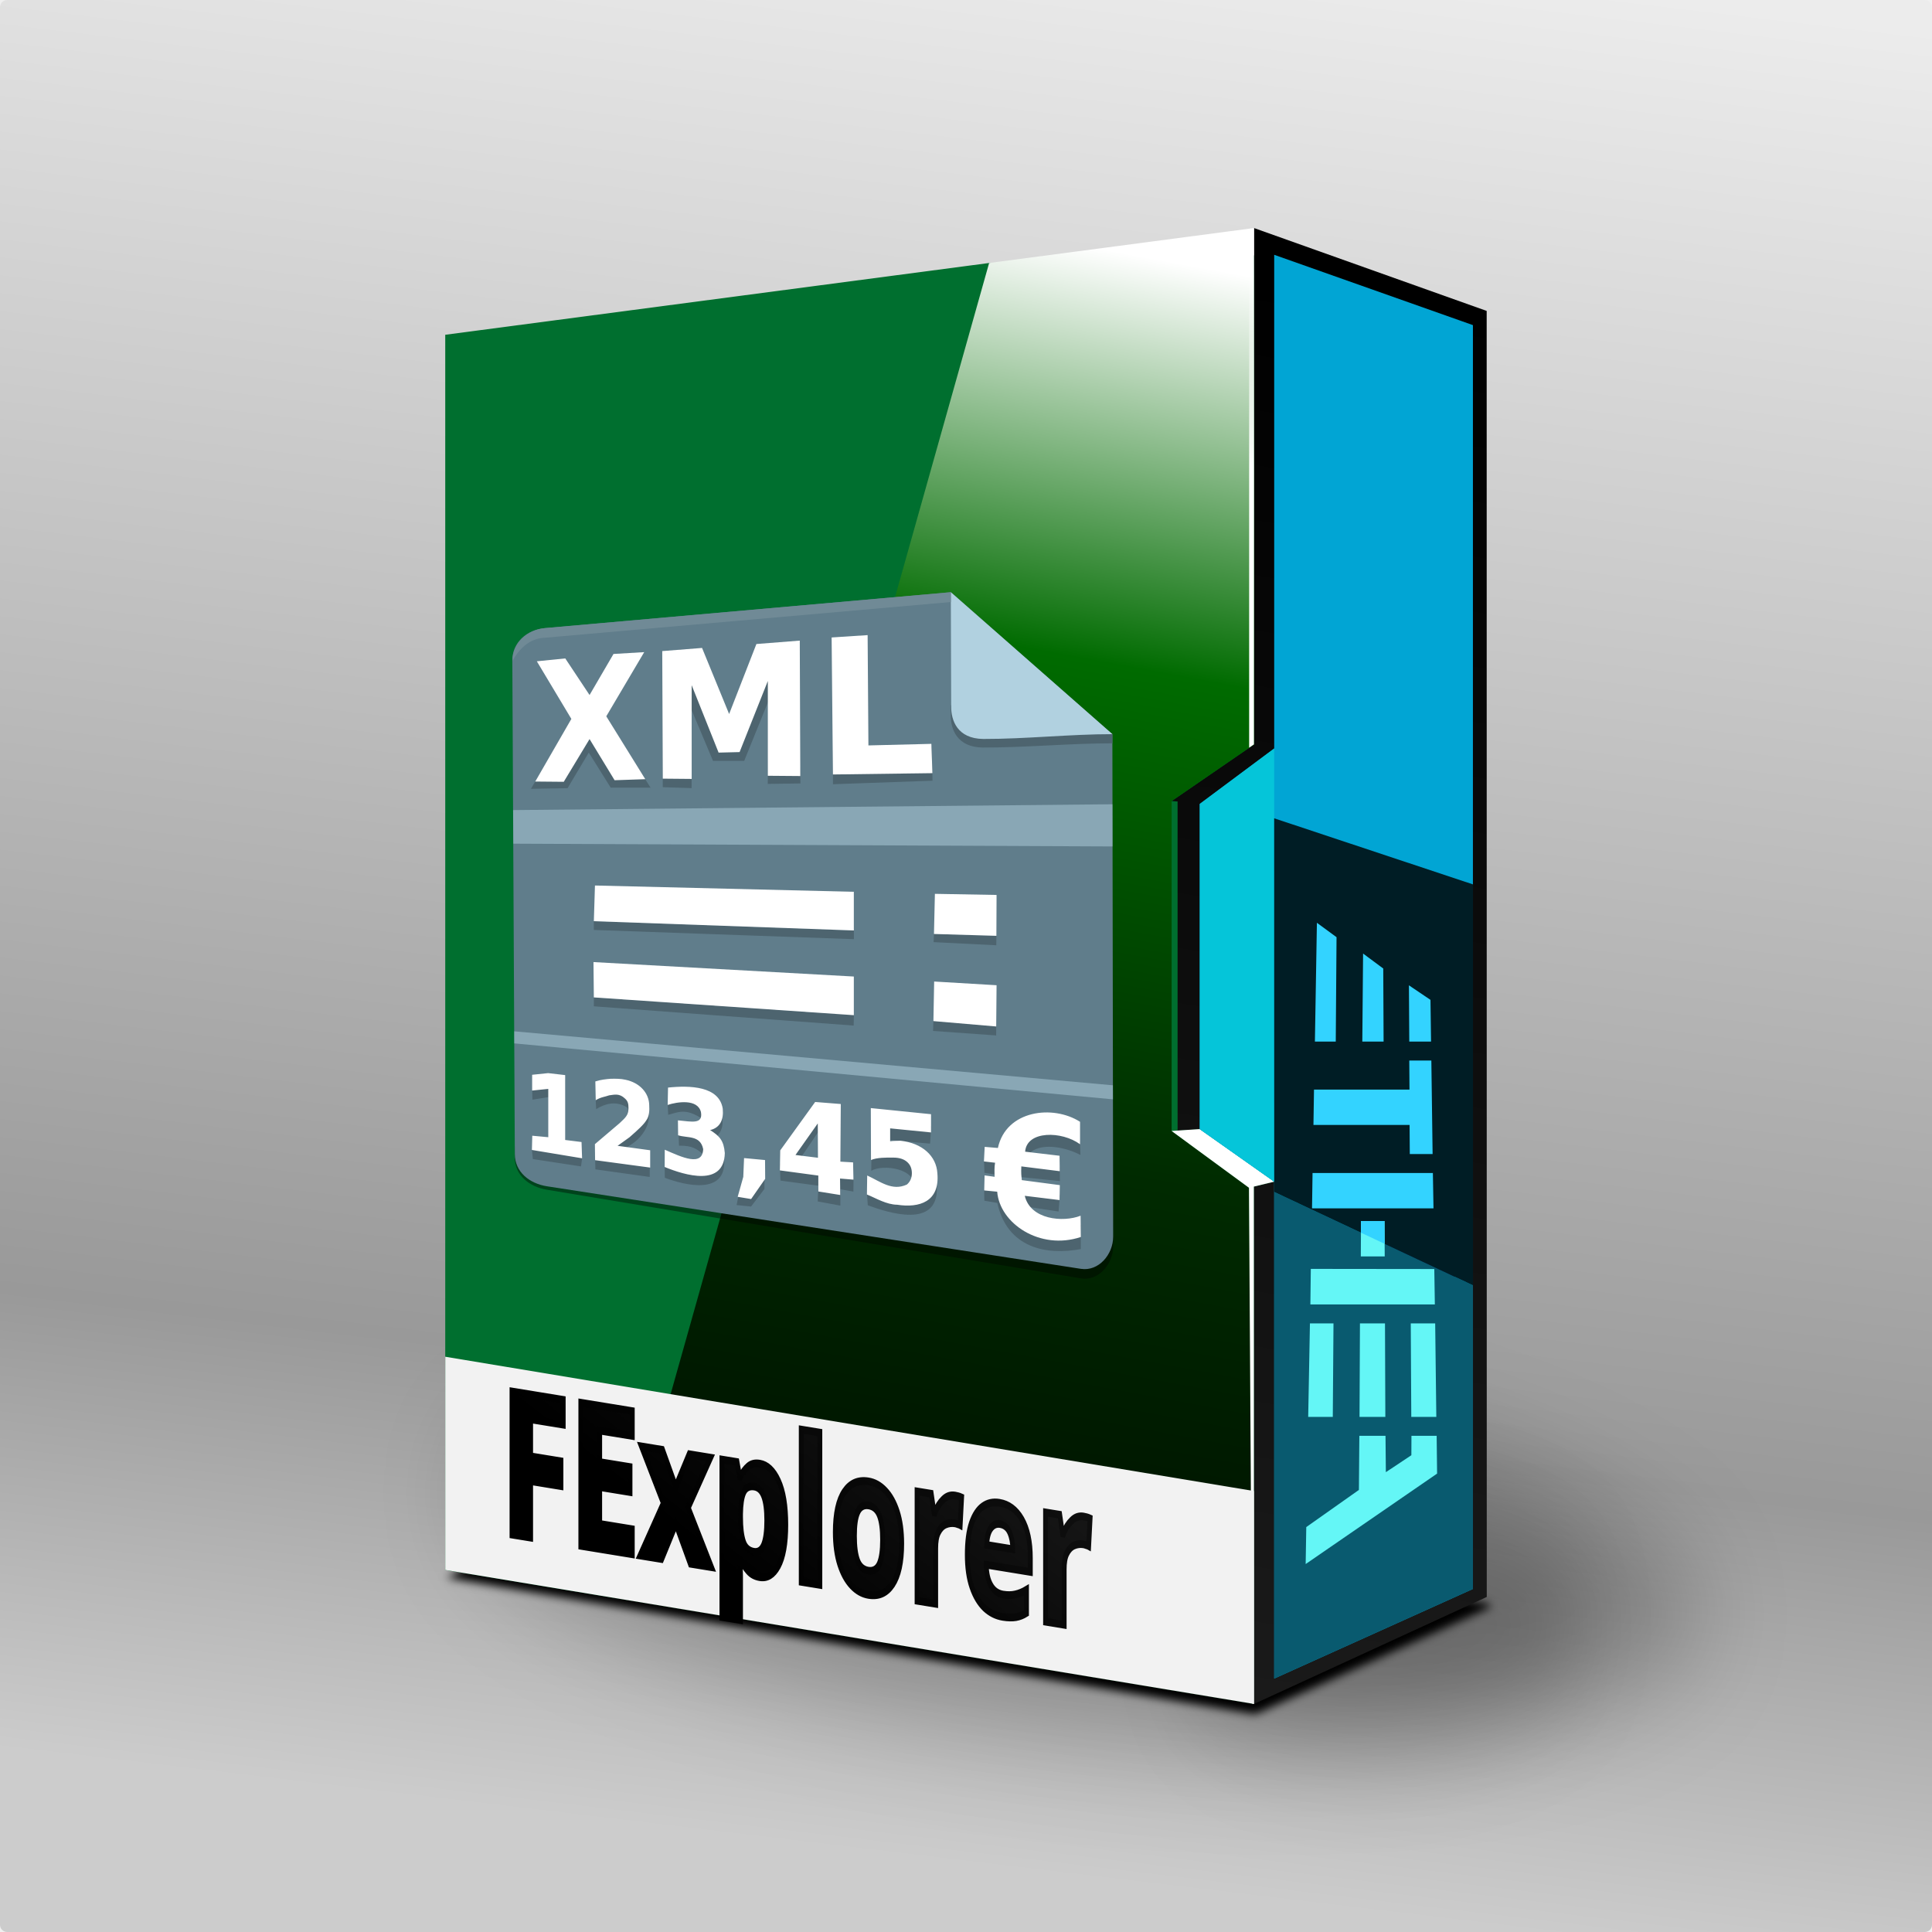
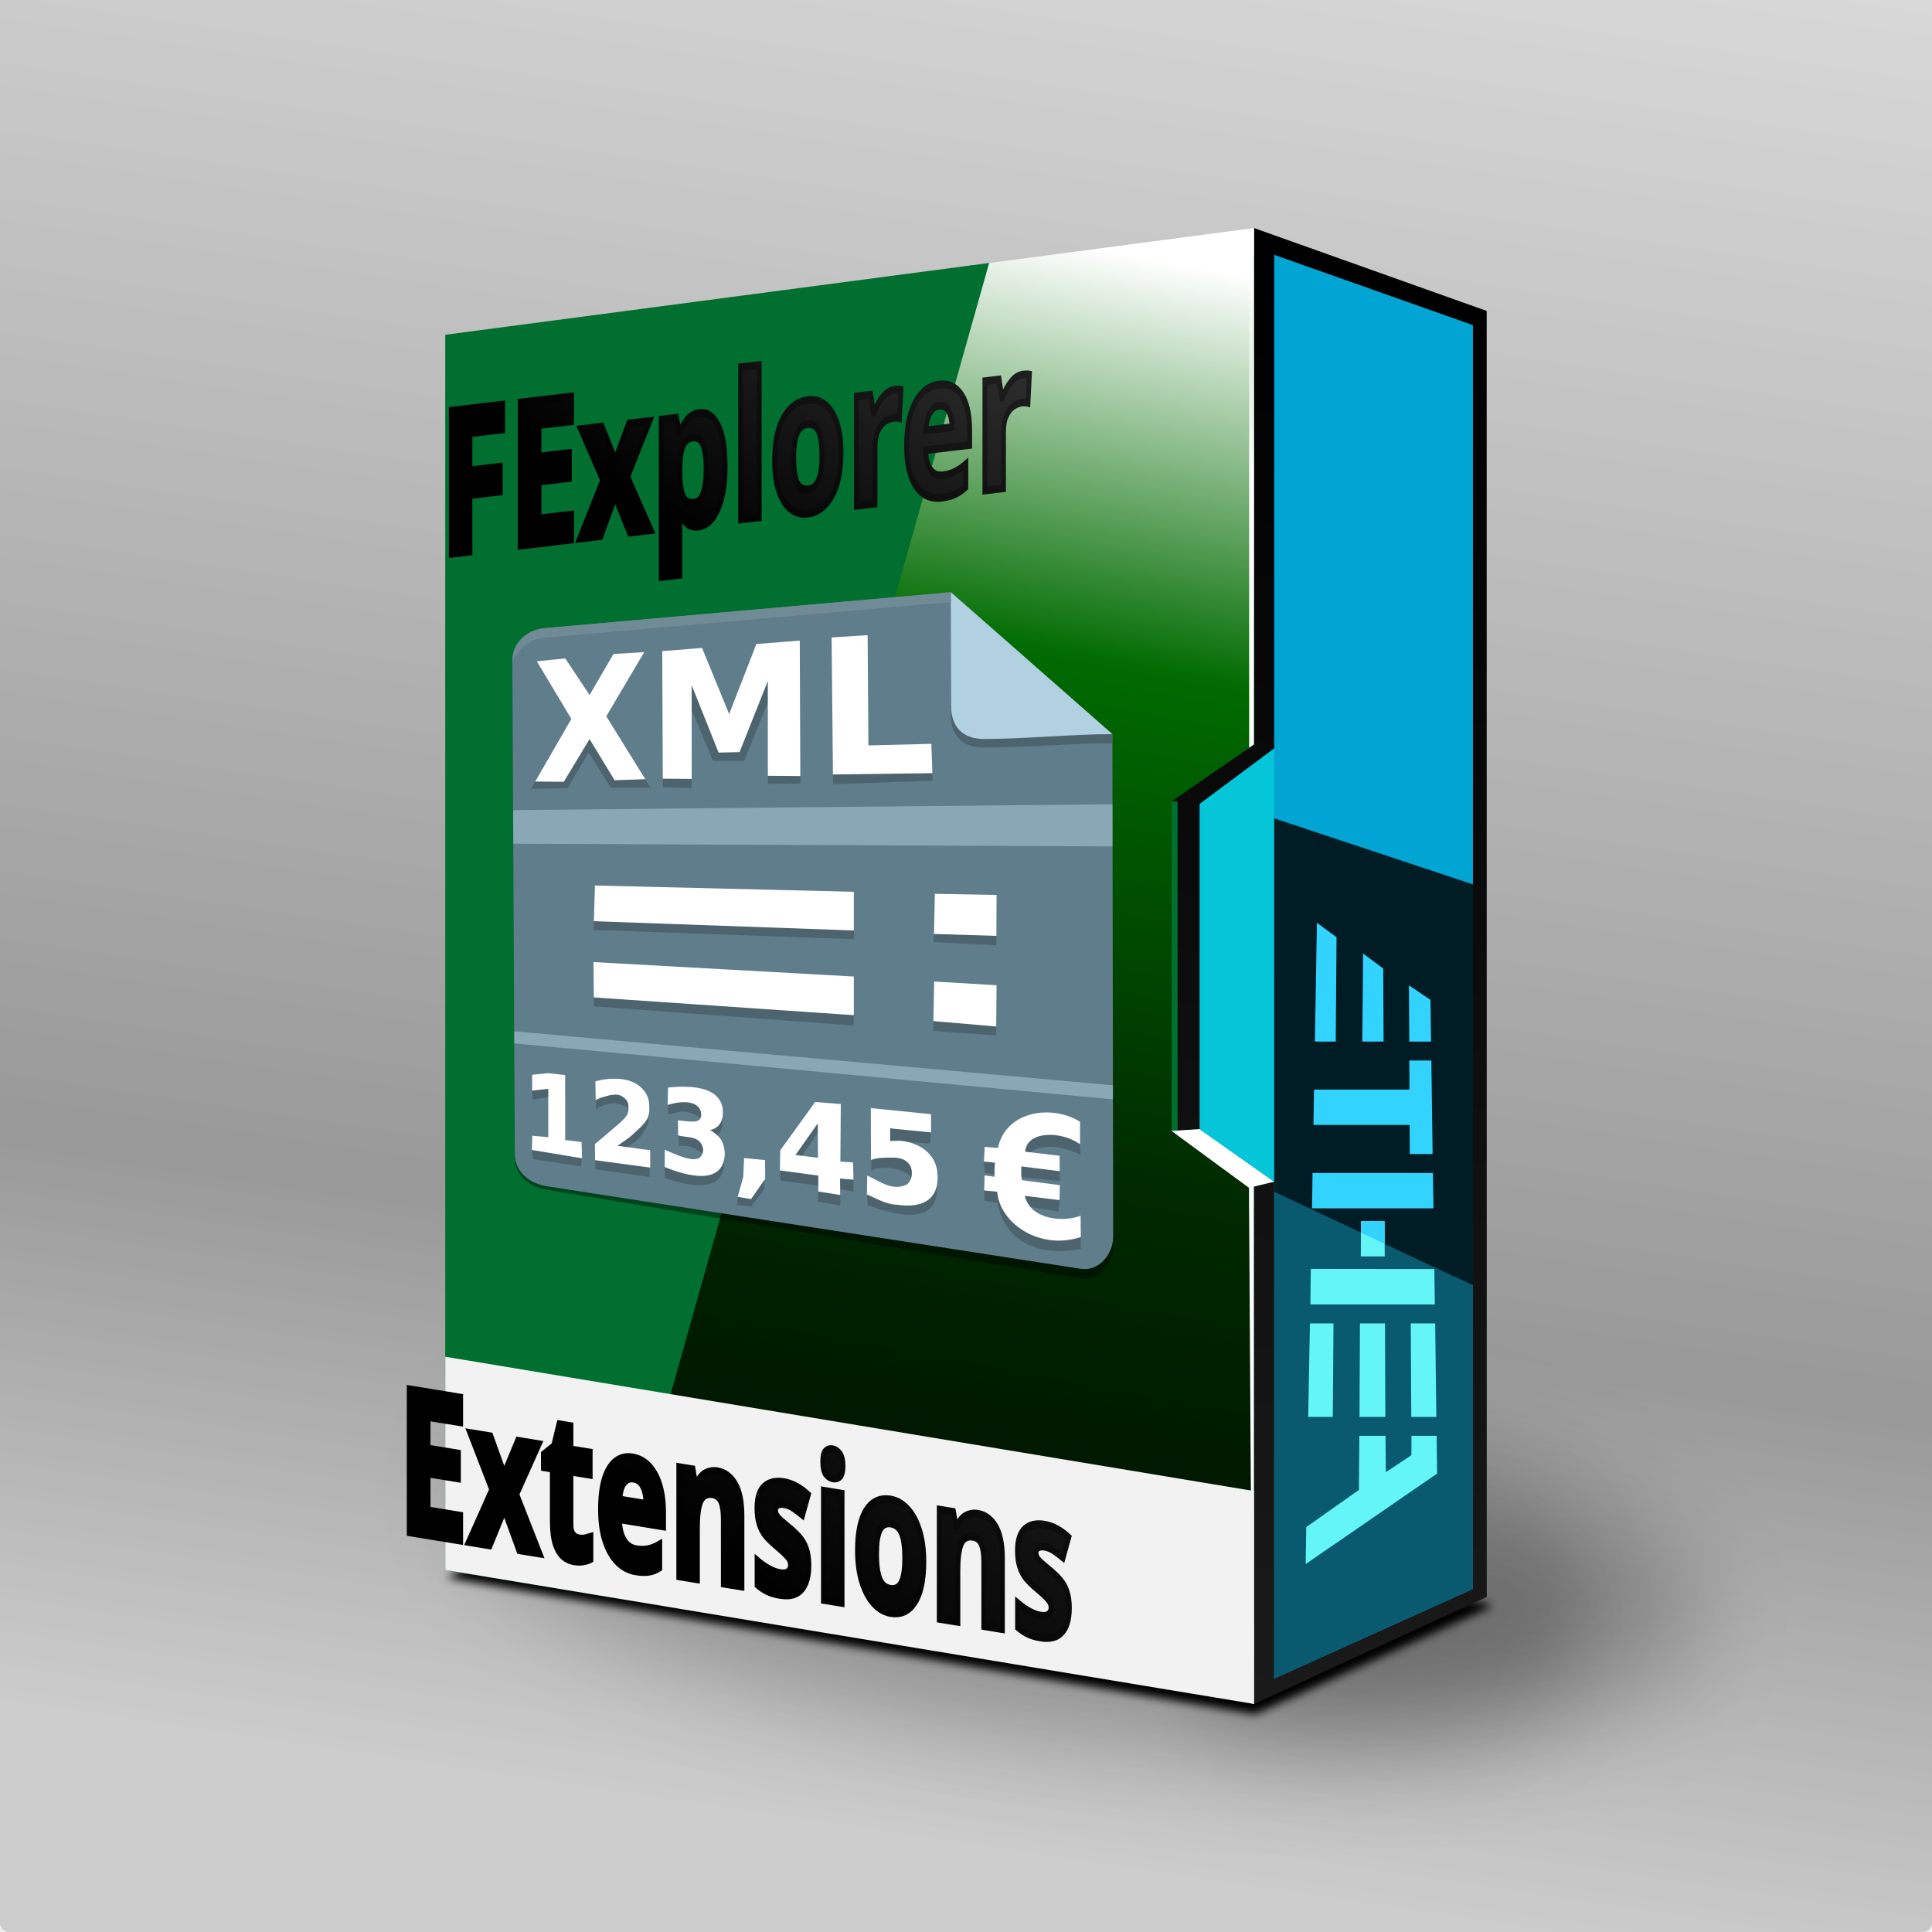
- <svg xmlns="http://www.w3.org/2000/svg" width="200mm" height="200mm" version="1.1" viewBox="0 0 200 200">
+ <svg xmlns="http://www.w3.org/2000/svg" xmlns:xlink="http://www.w3.org/1999/xlink" width="200mm" height="200mm" version="1.1" viewBox="0 0 200 200">
  <defs>
    <linearGradient id="linearGradient981" x1="150.58" x2="126.5" y1="28.545" y2="172.75" gradientUnits="userSpaceOnUse">
      <stop offset="0" />
      <stop stop-color="#1a1a1a" offset="1" />
    </linearGradient>
    <linearGradient id="linearGradient2082" x1="91.824" x2="118.09" y1="165.65" y2="23.485" gradientUnits="userSpaceOnUse">
      <stop stop-color="#000d00" offset="0" />
      <stop stop-color="#002a00" offset=".349" />
      <stop stop-color="#006b00" offset=".709" />
      <stop stop-color="#fff" offset="1" />
    </linearGradient>
    <linearGradient id="linearGradient2114" x1="122.26" x2="122.26" y1="172.31" y2="20.393" gradientTransform="translate(0)" gradientUnits="userSpaceOnUse">
      <stop stop-color="#fff" offset="0" />
      <stop stop-color="#fff" offset=".84" />
      <stop stop-color="#fff" stop-opacity="0" offset="1" />
    </linearGradient>
    <linearGradient id="linearGradient995" x1="87.85" x2="113.89" y1="66.493" y2="-.032" gradientTransform="matrix(1.2619 0 0 1.2619 -.084623 40.907)" gradientUnits="userSpaceOnUse">
      <stop offset="0" />
      <stop stop-color="#4d4d4d" offset="1" />
    </linearGradient>
    <linearGradient id="linearGradient997" x1="87.85" x2="113.89" y1="66.493" y2="-.032" gradientTransform="matrix(1.2619 0 0 1.2619 -.084623 40.907)" gradientUnits="userSpaceOnUse">
      <stop offset="0" />
      <stop stop-color="#333" offset="1" />
    </linearGradient>
    <filter id="filter1009" x="-.085" y="-.302" width="1.17" height="1.605" color-interpolation-filters="sRGB">
      <feGaussianBlur stdDeviation="4.182" />
    </filter>
    <filter id="filter1009-9" x="-.191" y="-.714" width="1.382" height="2.428" color-interpolation-filters="sRGB">
      <feGaussianBlur stdDeviation="9.36" />
    </filter>
-     <linearGradient id="linearGradient1049" x1="154.16" x2="177.92" y1="199.53" y2=".469" gradientUnits="userSpaceOnUse">
+     <linearGradient id="linearGradient1049" x1="154.16" x2="177.92" y1="199.53" y2=".469" gradientTransform="matrix(1 0 0 1.25 0 -50)" gradientUnits="userSpaceOnUse">
      <stop stop-color="#ccc" offset="0" />
      <stop stop-color="#999" offset=".236" />
      <stop stop-color="#ececec" offset="1" />
    </linearGradient>
    <filter id="filter1070" x="-.01" y="-.041" width="1.02" height="1.082" color-interpolation-filters="sRGB">
      <feGaussianBlur stdDeviation="0.449" />
    </filter>
+     <filter id="A" x="-.05" y="-.15" width="1.1" height="1.3">
+       <feGaussianBlur stdDeviation="2" />
+     </filter>
+     <linearGradient id="linearGradient919">
+       <stop offset="0" />
+       <stop stop-color="#4d4d4d" offset="1" />
+     </linearGradient>
+     <linearGradient id="linearGradient927">
+       <stop offset="0" />
+       <stop stop-color="#333" offset="1" />
+     </linearGradient>
+     <linearGradient id="linearGradient921" x1="90.659" x2="106.3" y1="71.725" y2="37.656" gradientTransform="matrix(1.2619 0 0 1.2619 1.7894 -28.165)" gradientUnits="userSpaceOnUse" xlink:href="#linearGradient919" />
+     <linearGradient id="linearGradient929" x1="90.659" x2="106.3" y1="71.725" y2="37.656" gradientTransform="matrix(1.2619 0 0 1.2619 1.7894 -28.165)" gradientUnits="userSpaceOnUse" xlink:href="#linearGradient927" />
  </defs>
  <g>
-     <rect width="200" height="200" ry=".748" fill="url(#linearGradient1049)" opacity=".999" style="paint-order:markers stroke fill" />
+     <rect y="-50" width="200" height="250" ry=".935" fill="url(#linearGradient1049)" opacity=".999" stroke-width="1.118" style="paint-order:markers stroke fill" />
    <g>
      <ellipse transform="matrix(1.0842 .10644 .042952 1.2051 -12.407 -49.892)" cx="108.5" cy="165.24" rx="58.87" ry="15.61" filter="url(#filter1009)" opacity=".233" style="paint-order:markers stroke fill" />
      <ellipse transform="matrix(.36117 -.020551 .014308 .65148 101.83 63.468)" cx="108.5" cy="165.24" rx="58.87" ry="15.61" filter="url(#filter1009-9)" opacity=".222" style="paint-order:markers stroke fill" />
      <path d="m46.244 163.32 83.701 14.132 24.422-11.11-0.316-0.333-86.658-14.695z" filter="url(#filter1070)" />
    </g>
  </g>
  <g transform="translate(3.3145 3.6406)">
    <path d="m128.59 22.736-29.52 0.849-56.293 7.429v127.87l83.715 13.869 2.099-54.061z" fill="#006f2f" />
    <path d="m126.5 19.966 24.086 8.58 9e-3 133.13-24.095 11.077-9e-3 -53.554 2.108-0.507-7.706-5.44-2.305 0.149 1e-3 -34.073c-0.205-0.019-0.618-0.044-0.618-0.044l8.529-5.86z" fill="url(#linearGradient981)" />
    <path d="m126.5 19.966-27.421 3.619-38.908 138.18 66.33 10.988-0.514-53.432-8.014-5.88c1e-5 -11.386 4e-5 -22.771 4e-5 -34.157l8.528-5.86z" fill="url(#linearGradient2082)" />
    <path d="m128.6 118.68-2.118 0.514 0.01 53.554-0.177-0.03-0.337-53.403-8.014-5.88 2.914-0.197m5.613-93.278v53.458l-0.495 0.34 1e-3 -53.733" fill="url(#linearGradient2114)" stroke-opacity="0" style="mix-blend-mode:normal;paint-order:markers stroke fill" />
    <path d="m128.59 22.736 20.572 7.279v130.83l-20.572 9.277v-51.434l-7.706-5.44v-33.668l7.706-5.74z" fill="#01a5d4" />
    <path d="m128.59 73.844v44.847l-7.706-5.44v-33.668z" fill="#05c5d9" />
    <path d="m130.82 96.272 3.071 1.807v11.597l-3.071-0.207zm13.382 19.434v-3.229l3.071 0.207v10.388l-3.071-0.207v-3.229l-13.382-0.904v-3.931zm3.071 9.473v3.931l-16.454-1.111v-3.931zm0 10.669v3.931l-16.454-1.111v-3.931zm-13.382 5.133v10.388l-3.071-0.207v-10.388zm3.62 18.521v-5.782l3.071 0.207v4.183l3.62-1.639v-2.3l3.071 0.207v4.633l-16.454 7.452v-3.931zm3.071-29.44v3.931l-3.071-0.207v-3.931zm0 11.371v10.388l-3.071-0.207v-10.388zm0-39.422v8.116l-3.071-0.207v-9.713zm3.62 2.128 3.071 1.807v4.633l-3.071-0.207zm3.071 37.745v10.388l-3.071-0.207v-10.388z" fill="#002a63" stroke-width=".31" />
    <g transform="matrix(0 1 -.59918 0 196.46 45.929)">
      <path d="m114.92 78.928 9.277 34.334-50.376 2e-3 9.664-34.335z" fill="#095a6f" />
      <path d="m41.983 78.927 41.501 0.002-9.664 34.335-38.679 0.011z" fill="#001d25" />
      <path d="m81.8 85.611 3.663-0.096v21.506l-3.678-0.075zm5.625 17.417 9.68 0.12v4.25l-9.68-0.301zm17.241-4.392-5.599-0.075v-4.521l3.763-0.06-1.756-4.407-2.007-0.015v-4.355l3.91-0.075 9.364 22.707-3.828-0.105zm-27.837-4.428 3.663-0.032v4.131l-3.663-0.032zm10.596-0.078 9.68-0.06v4.46l-9.68-0.075zm0-8.672 9.68-0.196v4.325l-9.68 0.09z" fill="#64f6f6" stroke-width=".327" />
      <path d="m76.829 94.208 2.362-0.021-1.151 4.099-1.21-0.011zm-30.872 11.685 1.49-3.392 10.806 0.135v3.603zm17.267-15.997-3.009 0.038v-3.813l9.68-0.218v3.941l-3.009 0.038v16.608l-3.663-0.096zm8.634-4.04 3.663-0.106v20.986l-3.663-0.09zm-21.167 8.575 7.563-0.06v3.678l-9.111-0.135zm1.74-4.437 1.505-3.723 4.317-0.098v3.761z" fill="#33d3ff" />
    </g>
  </g>
  <g>
    <path d="m46.095 162.52v-22.071l83.714 13.902-1.5e-4 22.038z" fill="#f2f2f2" />
-     <text transform="matrix(.79094 .12918 0 1.2643 0 0)" x="65.528" y="118.804" fill="url(#linearGradient995)" font-family="sans-serif" font-size="16.405px" letter-spacing="0px" stroke="url(#linearGradient997)" stroke-width=".631" word-spacing="0px" style="line-height:1.25" xml:space="preserve">
-       <tspan x="65.528" y="118.804" fill="url(#linearGradient995)" font-family="sans-serif" font-size="16.405px" font-weight="bold" stroke="url(#linearGradient997)" stroke-width=".631">FExplorer</tspan>
-     </text>
+     <g font-family="sans-serif" letter-spacing="0px" word-spacing="0px">
+       <text id="textTop" transform="matrix(.79095 -.093869 0 1.2643 0 0)" x="111.259" y="49.732" fill="url(#linearGradient921)" font-size="16.405px" stroke="url(#linearGradient929)" stroke-width="0.631" text-anchor="middle" style="line-height:1.25" xml:space="preserve">
+         <tspan x="111.259" y="49.732" fill="url(#linearGradient921)" font-family="sans-serif" font-size="16.405px" font-weight="bold" stroke="url(#linearGradient929)" stroke-width="0.631" text-anchor="middle">FExplorer</tspan>
+       </text>
+       <text id="textBottom" transform="matrix(.79095 .12918 0 1.2643 0 0)" x="111.259" y="119.989" fill="url(#linearGradient995)" font-size="16.405px" stroke="url(#linearGradient997)" stroke-width="0.631" text-anchor="middle" style="line-height:1.25" xml:space="preserve">
+         <tspan x="111.259" y="119.989" fill="url(#linearGradient995)" font-family="sans-serif" font-size="16.405px" font-weight="bold" stroke="url(#linearGradient997)" stroke-width="0.631" text-anchor="middle">Extensions</tspan>
+       </text>
+     </g>
  </g>
  <g transform="matrix(.33337 0 0 .33337 46.815 59.406)">
    <g>
      <path d="m205.24 205.33v3.439c0 5.54-4.535 10.907-10 10l-165.82-27.521c-5.465-0.907-10-4.46-10-10v-3.439z" opacity=".4" />
      <path d="m28.66 16.871 126.17-11.181 50.163 44.08 0.242 156.04c9e-3 5.54-4.525 10.846-10 10l-165.8-25.634c-5.475-0.847-9.972-4.46-10-10l-0.774-153.3c-0.028-5.54 4.482-9.501 10-10z" fill="#607d8b" />
      <path d="m204.99 52.621c-12.913-0.013-27.265 1.342-40.178 1.308-8.151-0.062-10.038-5.804-9.999-9.952v-3.208l50.169 9.011z" fill="#4d646f" />
      <path d="m204.99 49.775c-12.913-0.013-27.133 1.524-40.046 1.49-8.151-0.062-10.038-5.852-10-10l-0.119-35.571z" fill="#b1d1e0" />
      <path d="m28.823 16.831 126-11.133 0.004 3.05-126.01 11.083c-5.146 0.15-8.251 3.933-10.122 7.163 0-5.54 4.603-9.677 10.122-10.163z" fill="#708a96" />
      <path d="m19.248 142.05 185.9 16.765 0.019 4.359-185.91-17.374zm-0.344-68.697 186.12-1.807 0.019 13.097-186.07-0.856z" fill="#b1d1e0" opacity=".5" />
      <path d="m130.28 171.51h18.467l-0.366 5.418-12.35-1.098 0.081 5.446c0.557-0.152 1.115-0.266 1.672-0.342 0.57-0.089 1.159-0.133 1.767-0.133 3.458 0 6.15 0.868 8.075 2.603 1.925 1.723 2.888 4.129 2.888 7.22 0.267 12.771-15.052 7.8-21.478 5.443l-0.244-3.643c1.545 0.887 3.374 1.918 4.755 2.361 1.393 0.443 2.704 0.665 3.933 0.665 1.773 0 3.167-0.431 4.18-1.292 1.026-0.874 1.539-2.052 1.539-3.534 1.263-5.874-9.364-7.454-13.082-5.268zm-15.977 0.819-8.018 11.875h8.018zm-1.216-6.023h7.522l-0.041 17.898 4.047 3.74-0.041 3.878-4.047-0.732v5.087l-7.038-1.301 0.203-4.883-11.765-1.585-0.203-5.172zm-22.405 18.897h6.265v5.795l-4.147 5.465-4.5-0.46c0.711-3.532 0.978-5.301 2.411-8.578zm-8.663-10.419c2.426 1.989 2.091 3.75 2.442 7.385 0.47 10.582-11.706 7.908-18.442 5.361l-0.058-3.746c3.41 1.916 13.848 4.218 13.945-1.824 0-1.292-1.021-1.204-2.085-1.862-1.984-1.478-3.148-2.607-7.399-2.531l-0.172-4.281 3.538 0.029c1.837 0.015 3.205-0.285 4.104-0.855 0.899-0.583-0.261-2.038-0.261-3.216-5.233-3.531-7.568-2.002-10.569-1.268l-0.151-3.054 0.151-2.304c1.444-0.405 2.875-0.709 4.294-0.912 1.419-0.203 2.812-0.304 4.18-0.304 3.686 0 3.351 0.486 5.175 1.702 3.322 3.869 4.622 8.563 1.308 11.68zm-29.467 4.831 8.772 2.282v5.377l-16.874-2.358-0.122-5.214 7.224-6.212c0.925-0.836 1.609-1.653 2.052-2.451 0.443-0.798 0.665-1.628 0.665-2.489 0-1.33 0.77-2.156-0.129-2.967-3.425-2.047-6.727-1.033-9.451 0.634l-0.127-2.78 0.127-3.452c1.647-0.545 3.274-0.956 4.883-1.235 1.609-0.291 0.99 0.62 2.536 0.62 3.395 0 6.029 0.747 7.904 2.242 0.807 1.178 0.234 2.745 0.616 3.869 1.822 5.361-2.095 9.933-5.237 11.828-1.538 1.076-2.1 1.504-2.838 2.307zm-27.806-0.636 5.126-3.781 0.366-12.765-5.33 0.839-0.081-2.833 5.333-3.513 4.88 0.122-0.129 19.133 5.418 5.305-0.34 2.513-14.957-2.277zm153.45 17.481c1.682 7.362 16.313 6.566 16.994 5.654l-4e-3 7.553c-10.571 2.003-22.816-0.207-25.921-14.328l-4.035-0.69-0.058-3.433 4.639 0.115c2.392 1.743 0.886-2.918 0.629-4.539l-5.182-0.805-0.115-3.576 5.973 0.144c0.47-1.9 1.839-1.819 2.726-3.321 0.905-1.502 1.972-2.768 3.203-3.8 1.248-1.031 2.651-1.819 4.207-2.361 1.556-0.561 3.248-0.841 5.076-0.841 0.778 0 1.511 0.018 2.199 0.054s1.357 0.108 2.009 0.217c0.651 0.091 1.294 0.217 1.927 0.38 0.651 0.163 1.33 0.371 2.036 0.624l0.451 3.628 0.124 3.317c-3.858-2.074-11.366-4.07-15.466-0.878-1.285 1.104 0.036 2.442-0.579 4.36l9.614 0.341 0.061 4.282-12.226-1.26c-0.362-0.037 1.572 1.934 1.572 2.278v2.117c0 0.38 0.018 0.796 0.054 1.248l10.578-0.029-0.402 5.1z" fill="#4d646f" stroke-width=".368" />
    </g>
    <path d="m129.98 165.89 18.7 1.897v5.664l-12.695-1.265v4.015c1.055-0.171 2.18-0.128 3.195-0.173 6.733 0.711 11.161 4.712 11.466 10.096 0.801 8.867-5.595 10.842-12.479 9.775-3.35-0.038-6.53-2.022-9.395-3.175l0.086-5.901c4.025 1.823 7.73 4.957 12.329 2.805 1.026-0.874 1.539-2.052 1.539-3.534 0-1.495-0.513-2.673-1.539-3.534-1.013-0.861-2.407-1.292-4.18-1.292-2.195-0.037-5.199-0.035-6.971 0.752zm-16.469 4.758-6.926 9.805 6.983 0.862zm-0.814-6.655 7.959 0.632-0.115 17.898 3.932 0.23 0.115 5.358-4.162-0.345 0.058 5.11-6.801-1.092v-4.938l-11.945-1.61 0.115-6.212zm-22.076 17.421 6.515 0.61 0.041 5.836-4.368 6.274-4.169-0.691 1.737-6.192zm-10.539-8.69c2.914 1.835 4.242 3.235 4.558 7.124-0.223 10.565-12.285 6.958-18.675 4.333l0.032-5.363c5.295 2.316 11.716 5.377 11.932-0.185-0.9-4.465-5.024-3.354-7.787-4.307l-0.057-4.626c4.395 0.412 7.785 1.29 7.151-2.547-1.002-4.222-7.406-3.204-10.339-2.245l0.115-5.387c6.724-0.7 15.891-0.503 16.993 6.578 0.329 3.542-0.919 5.91-3.922 6.624zm-28.74 4.883 10.126 1.38v5.377l-17.108-2.3-0.057-4.974 7.689-6.538c0.883-0.857 1.583-1.442 2.093-2.207 0.506-0.76 0.645-1.648 0.645-2.509 0-1.33-0.185-2.095-1.085-2.906-1.749-1.681-3.236-1.21-4.897-1.004-1.355 0.481-2.643 0.553-4.188 1.516l-0.122-5.825c1.647-0.545 3.382-0.722 4.761-0.828 1.673-0.036 3.136-0.027 4.568 0.295 4.539 0.934 7.366 4.199 7.401 7.924 0.099 1.584 0.032 3.42-0.912 4.698-0.798 1.33-2.649 2.998-5.207 5.24zm-26.485-3.135 4.965 0.46-4.95e-4 -15.001-5.005 0.514v-4.897l4.967-0.514 5.287 0.61v20.15l5.08 0.632 0.172 5.054-15.581-2.587zm152.93 18.659c1.758 7.425 11.917 8.315 17.338 6.178l0.071 6.611c-12.746 4.251-25.207-4.262-25.971-14.067l-4.03-0.389 0.115-4.669 3.115 0.431c-0.052-1.437-0.106-2.969 0.14-4.367l-3.457-0.402 0.23-4.525 4.105 0.345c2.531-11.765 17.105-13.509 25.508-8.128v6.974c-5.626-4.148-16.563-4.315-17.051 2.303l10.688 1.265 0.058 4.796-11.929-1.492c-0.092 2.118-4e-3 2.908 0.172 4.266l11.785 1.552-0.086 4.64z" fill="#fff" stroke-width=".368" />
    <g>
      <path d="m149.41 138.78 19.514 1.732-0.016 2.821-19.599-1.4zm0.182-26.976 19.384 0.562-0.029 2.969-19.466-0.977zm-105.6 19.69 80.725 5.492-0.061 3.28-80.684-5.979zm-0.018-23.655 80.739 2.884 0.014 2.715-80.759-2.866z" fill="#4d646f" />
      <path d="m149.65 126.59 19.38 1.15-0.115 12.805-19.495-1.667zm0.23-27.23 19.15 0.345-0.058 12.69-19.38-0.575zm-106.02 21.193 80.846 4.485v12l-80.731-5.519zm0.46-23.78 80.386 1.955v12l-80.731-2.875z" fill="#fff" />
      <path d="m118.2 54.819 30.607-1.26 0.301 8.332 0.018 2.34-30.896 1.092zm-32.142-10.808c10.947-28.79 21.676-1.883 22.022 18.741l0.039 2.332-10.144 0.137 0.379-26.136-7.692 18.989h-9.684l-6.617-15.729-0.027 24.185-8.961-0.287 0.019-26.005c0.017-22.845 10.105-22.965 20.666 3.772zm-38.457 0.22 13.982 22.154h-12.376l-6.807-10.891-6.585 11.054-11.372 0.203 12.673-21.658z" fill="#4d646f" stroke-width=".366" />
    </g>
    <path d="m117.81 19.752 11.18-0.732 0.244 34.254 19.549-0.488 0.325 9.101-30.891 0.407zm-52.594 4.228 12.359-0.976 8.409 20.518 8.468-21.738 13.468-1.057 0.163 42.053-10.082-0.081v-29.433l-8.77 22.075-6.516 0.163-8.363-20.937v29.108l-8.973-0.081zm-17.382 20.251 12.115 19.525-9.53 0.325-7.776-12.777-8.014 13.265-8.857-0.081 11.22-19.444-10.721-17.893 8.828-0.894 7.544 11.366 7.434-12.748 9.536-0.569z" fill="#fff" stroke-width=".366" />
  </g>
+   <g id="layerLogoEthea" style="display:none">
+     <g transform="matrix(0.44467 0 0 0.44467 55.10859 -24.11178)">
+       <g transform="translate(2 2)" opacity=".6" filter="url(#A)">
+         <g transform="matrix(.12 0 0 .12 -32.36919 0)">
+           <path d="m 29.96,376.137c-0.765-0.654-6.082-10.147-9.772-17.448-12.307-24.347-18.221-44.831-19.118-66.237-0.861-20.522 6.328-41.535 20.128-58.833 16.357-20.505 41.513-34.639 70.082-39.376 7.134-1.183 11.248-1.518 20.132-1.637 4.627-0.062 8.457-0.158 8.512-0.214 0.055-0.055-0.175-1.386-0.511-2.957-0.531-2.482-0.611-3.582-0.605-8.387 7e-3 -6.277 0.342-8.228 2.267-13.199 1.208-3.12 1.621-3.593 3.034-3.476l1.013 0.083 3.043 5.926c5.503 10.714 10.216 17.563 17.574 25.534 1.624 1.759 1.912 1.962 2.783 1.962 0.648 0 1.164-0.192 1.546-0.574l0.574-0.574-0.7-2.837c-3.615-14.647-2.201-26.711 4.257-36.329 2.295-3.418 3.182-4.301 4.32-4.301 1.018 0 1.694 0.505 1.878 1.401 0.064 0.316 0.434 2.233 0.82 4.261 1.827 9.582 5.785 20.44 10.921 29.961 4.055 7.518 7.997 13.592 16.45 25.346 7.444 10.352 8.77 12.251 10.854 15.539 7.009 11.059 9.667 18.641 9.645 27.522-0.011 4.68-0.521 7.66-2.076 12.127-1.019 2.928-3.509 8.108-4.155 8.644-0.22 0.183-0.853 0.295-1.407 0.25l-1.006-0.083-5.54-11.061c-6.321-12.621-9.03-17.596-10.148-18.633-0.593-0.55-1.045-0.724-1.881-0.724-0.983 0-1.243 0.148-2.432 1.383-2.387 2.478-3.861 6.679-3.336 9.506 0.37 1.991 0.518 2.298 3.529 7.309 10.68 17.771 14.324 32.016 11.222 43.858-1.549 5.914-5.86 11.878-11.474 15.87-2.53 1.8-3.338 1.979-4.3 0.956l-0.615-0.654 0.501-3.23c0.652-4.203 0.664-10.016 0.027-13.035-2.438-11.55-11.258-23.668-24.147-33.174-8.087-5.965-17.017-10.226-25.81-12.315-7.923-1.883-19.198-2.031-28.97-0.382-19.669 3.32-36.586 14.363-48.172 31.447-7.722 11.386-13.611 25.896-16.191 39.9-1.256 6.813-1.587 10.664-1.587 18.436 0 7.276 0.338 11.622 1.319 16.984 0.789 4.308 0.787 4.716-0.028 5.357-0.878 0.691-1.729 0.729-2.453 0.11z" fill="#000" stroke="#000" stroke-width="2" />
+           <path d="m 209.67,498.767c-49.73-2.441-94.499-24.132-120.6-58.433-10.493-13.787-18.028-29.405-21.983-45.562-3.302-13.493-4.537-30.212-3.054-41.349 1.702-12.783 6.648-26.898 12.468-35.579 8.573-12.788 21.628-21.916 34.982-24.461 4.132-0.787 7.705-1.084 8.509-0.707 1.017 0.476 1.258 1.535 0.687 3.012-1.538 3.977-2.547 7.129-3.14 9.804-4.627 20.86 4.267 41.937 23.959 56.779 22.585 17.022 55.759 22.871 85.69 15.111 27.034-7.01 47.752-24.184 54.636-45.288 2.01-6.161 2.381-8.632 2.374-15.805-6e-3 -5.716-0.06-6.443-0.717-9.511-0.391-1.827-1.318-5.205-2.061-7.506-5.433-16.845-15.016-33.609-30.696-53.696-19.119-24.493-33.999-44.335-46.613-62.154-41.496-58.622-60.928-99.326-60.937-127.64-7e-3 -22.885 12.471-38.088 38.327-46.7 21.684-7.222 54.628-9.627 97.438-7.115 17.919 1.052 47.601 3.89 48.503 4.638 1.024 0.849 0.943 2.825-0.133 3.266-0.24 0.098-2.57 0.585-5.177 1.082-19.711 3.754-32.714 9.574-41.244 18.462-4.794 4.994-7.725 10.472-9.196 17.186-3.824 17.452 4.079 41.758 24.368 74.935 8.535 13.957 18.359 28.39 37.103 54.509 4.782 6.663 11.436 15.967 14.786 20.675 3.351 4.708 7.344 10.159 8.874 12.115 8.516 10.888 17.588 24.64 23.713 35.95 17.538 32.378 24.604 63.991 21.134 94.548-0.214 1.883-0.575 5.142-0.802 7.243-2.268 20.983-9.814 43.451-21.318 63.471-14.952 26.022-36.383 47.977-61.367 62.865-30.6 18.235-70.426 27.724-108.51 25.855z" fill="#000" stroke="#000" stroke-width="2" />
+           <path transform="matrix(1.77395 0 0 1.77395 -436.5574 -231.9272)" d="m 565.037,411.47 21.235-52.192h153.98v52.192zm246.04-227.41h-42.872v-52.192h137.93v52.192h-42.872v227.41h-52.192zm123.03-52.192h52.192v279.6h-52.192zm141.66 0h52.192v279.6h-52.192zm80.152 227.41h137.93v52.192h-137.93zm242.67-61.512h-76.773v-52.192h55.547l-25.015-61.512h-30.532v-52.192h61.512l113.7 279.6h-52.192zm-393.66-52.192h52.192v52.192h-52.192zm150.99 0h137.93v52.192h-137.93zm-523.44 0h107.76v52.192h-128.97zm25.015-61.512 21.235-52.192h61.512v52.192zm498.42-52.192h137.93v52.192h-137.93z" fill="#000" stroke="#000" stroke-width="2.255" />
+         </g>
+       </g>
+       <g transform="matrix(.12 0 0 .12 -32.36919 0)">
+         <path d="m 29.96,376.137c-0.765-0.654-6.082-10.147-9.772-17.448-12.307-24.347-18.221-44.831-19.118-66.237-0.861-20.522 6.328-41.535 20.128-58.833 16.357-20.505 41.513-34.639 70.082-39.376 7.134-1.183 11.248-1.518 20.132-1.637 4.627-0.062 8.457-0.158 8.512-0.214 0.055-0.055-0.175-1.386-0.511-2.957-0.531-2.482-0.611-3.582-0.605-8.387 7e-3 -6.277 0.342-8.228 2.267-13.199 1.208-3.12 1.621-3.593 3.034-3.476l1.013 0.083 3.043 5.926c5.503 10.714 10.216 17.563 17.574 25.534 1.624 1.759 1.912 1.962 2.783 1.962 0.648 0 1.164-0.192 1.546-0.574l0.574-0.574-0.7-2.837c-3.615-14.647-2.201-26.711 4.257-36.329 2.295-3.418 3.182-4.301 4.32-4.301 1.018 0 1.694 0.505 1.878 1.401 0.064 0.316 0.434 2.233 0.82 4.261 1.827 9.582 5.785 20.44 10.921 29.961 4.055 7.518 7.997 13.592 16.45 25.346 7.444 10.352 8.77 12.251 10.854 15.539 7.009 11.059 9.667 18.641 9.645 27.522-0.011 4.68-0.521 7.66-2.076 12.127-1.019 2.928-3.509 8.108-4.155 8.644-0.22 0.183-0.853 0.295-1.407 0.25l-1.006-0.083-5.54-11.061c-6.321-12.621-9.03-17.596-10.148-18.633-0.593-0.55-1.045-0.724-1.881-0.724-0.983 0-1.243 0.148-2.432 1.383-2.387 2.478-3.861 6.679-3.336 9.506 0.37 1.991 0.518 2.298 3.529 7.309 10.68 17.771 14.324 32.016 11.222 43.858-1.549 5.914-5.86 11.878-11.474 15.87-2.53 1.8-3.338 1.979-4.3 0.956l-0.615-0.654 0.501-3.23c0.652-4.203 0.664-10.016 0.027-13.035-2.438-11.55-11.258-23.668-24.147-33.174-8.087-5.965-17.017-10.226-25.81-12.315-7.923-1.883-19.198-2.031-28.97-0.382-19.669 3.32-36.586 14.363-48.172 31.447-7.722 11.386-13.611 25.896-16.191 39.9-1.256 6.813-1.587 10.664-1.587 18.436 0 7.276 0.338 11.622 1.319 16.984 0.789 4.308 0.787 4.716-0.028 5.357-0.878 0.691-1.729 0.729-2.453 0.11z" fill="#9c9b9b" stroke="#7a7a7a" stroke-width="2" />
+         <path d="m 209.67,498.767c-49.73-2.441-94.499-24.132-120.6-58.433-10.493-13.787-18.028-29.405-21.983-45.562-3.302-13.493-4.537-30.212-3.054-41.349 1.702-12.783 6.648-26.898 12.468-35.579 8.573-12.788 21.628-21.916 34.982-24.461 4.132-0.787 7.705-1.084 8.509-0.707 1.017 0.476 1.258 1.535 0.687 3.012-1.538 3.977-2.547 7.129-3.14 9.804-4.627 20.86 4.267 41.937 23.959 56.779 22.585 17.022 55.759 22.871 85.69 15.111 27.034-7.01 47.752-24.184 54.636-45.288 2.01-6.161 2.381-8.632 2.374-15.805-6e-3 -5.716-0.06-6.443-0.717-9.511-0.391-1.827-1.318-5.205-2.061-7.506-5.433-16.845-15.016-33.609-30.696-53.696-19.119-24.493-33.999-44.335-46.613-62.154-41.496-58.622-60.928-99.326-60.937-127.64-7e-3 -22.885 12.471-38.088 38.327-46.7 21.684-7.222 54.628-9.627 97.438-7.115 17.919 1.052 47.601 3.89 48.503 4.638 1.024 0.849 0.943 2.825-0.133 3.266-0.24 0.098-2.57 0.585-5.177 1.082-19.711 3.754-32.714 9.574-41.244 18.462-4.794 4.994-7.725 10.472-9.196 17.186-3.824 17.452 4.079 41.758 24.368 74.935 8.535 13.957 18.359 28.39 37.103 54.509 4.782 6.663 11.436 15.967 14.786 20.675 3.351 4.708 7.344 10.159 8.874 12.115 8.516 10.888 17.588 24.64 23.713 35.95 17.538 32.378 24.604 63.991 21.134 94.548-0.214 1.883-0.575 5.142-0.802 7.243-2.268 20.983-9.814 43.451-21.318 63.471-14.952 26.022-36.383 47.977-61.367 62.865-30.6 18.235-70.426 27.724-108.51 25.855z" fill="#3ba08b" stroke="#227b69" stroke-width="2" />
+         <path transform="matrix(1.77395 0 0 1.77395 -436.5574 -231.9272)" d="m 565.037,411.47 21.235-52.192h153.98v52.192zm246.04-227.41h-42.872v-52.192h137.93v52.192h-42.872v227.41h-52.192zm123.03-52.192h52.192v279.6h-52.192zm141.66 0h52.192v279.6h-52.192zm80.152 227.41h137.93v52.192h-137.93zm242.67-61.512h-76.773v-52.192h55.547l-25.015-61.512h-30.532v-52.192h61.512l113.7 279.6h-52.192zm-393.66-52.192h52.192v52.192h-52.192zm150.99 0h137.93v52.192h-137.93zm-523.44 0h107.76v52.192h-128.97zm25.015-61.512 21.235-52.192h61.512v52.192zm498.42-52.192h137.93v52.192h-137.93z" fill="#3ba08b" stroke="#227b69" stroke-width="2.255" />
+       </g>
+     </g>
+     <rect x="34.713" y="-50" width="130.57" height="250" fill="none" opacity=".6" stroke-linejoin="round" stroke-width=".06" style="paint-order:stroke fill markers" />
+   </g>
+   <rect x="34.713" y="-50" width="130.57" height="250" fill="none" opacity=".6" stroke-linejoin="round" stroke-width=".06" style="paint-order:stroke fill markers" />
</svg>
